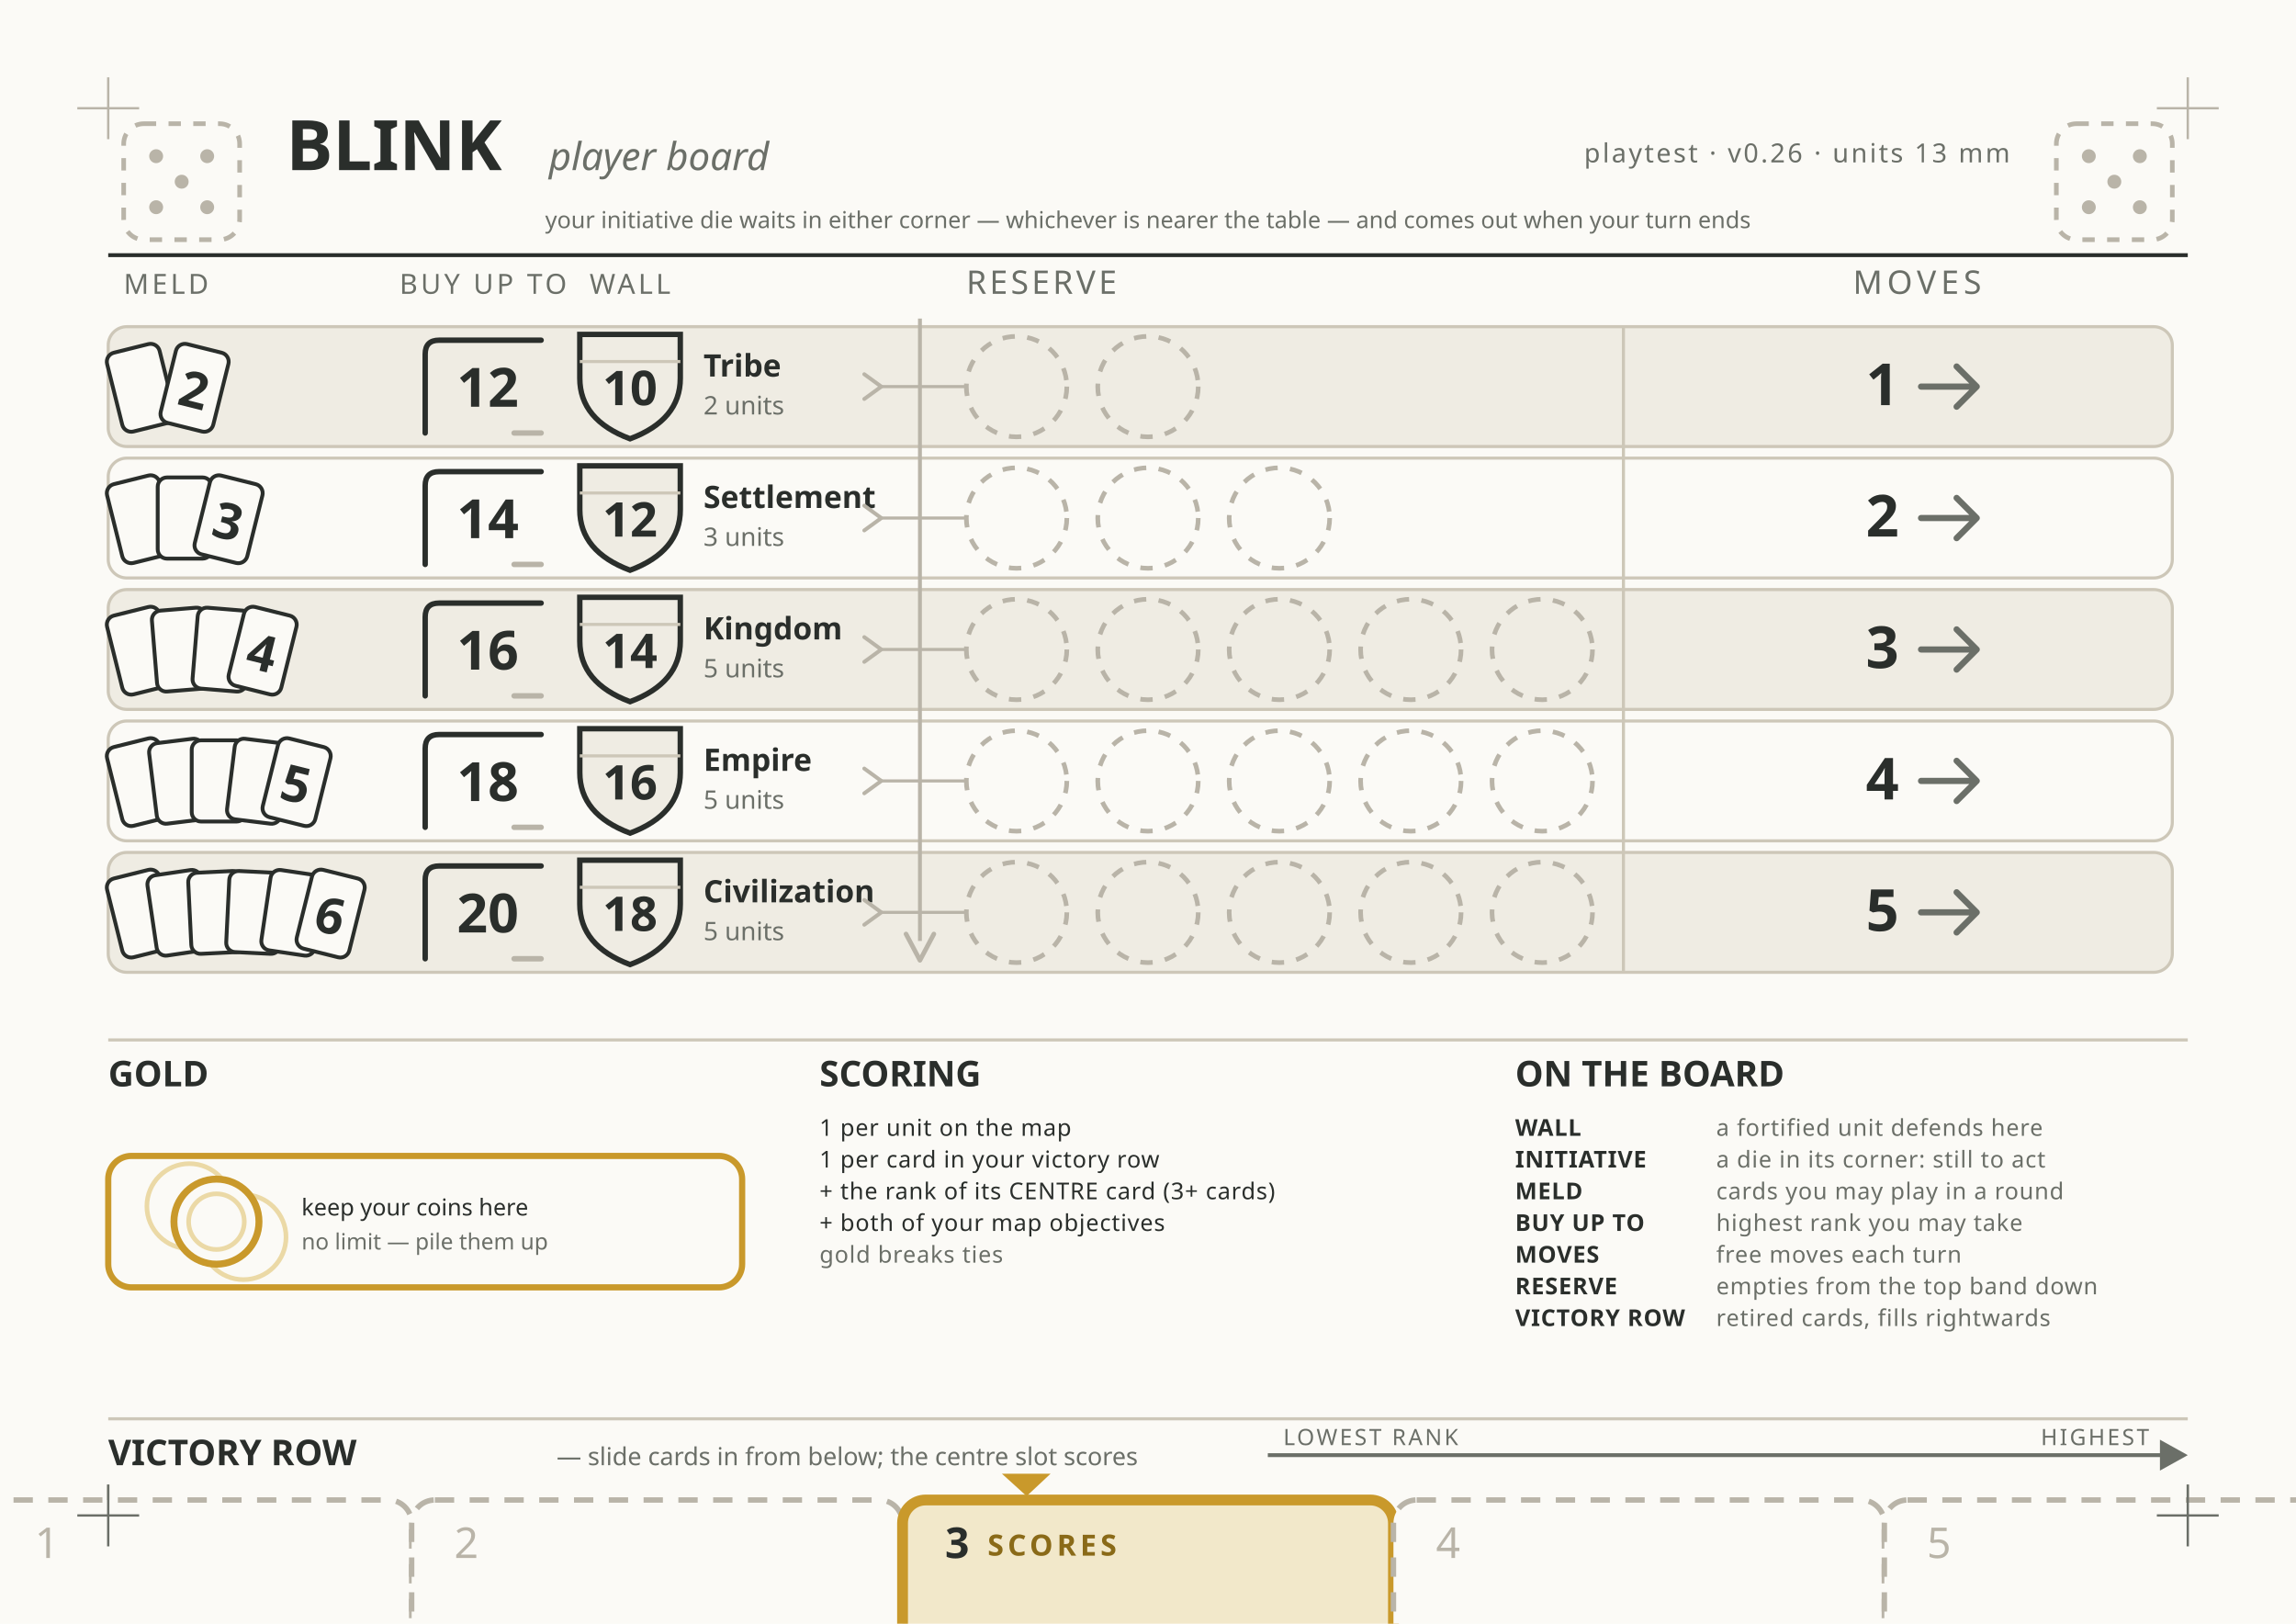
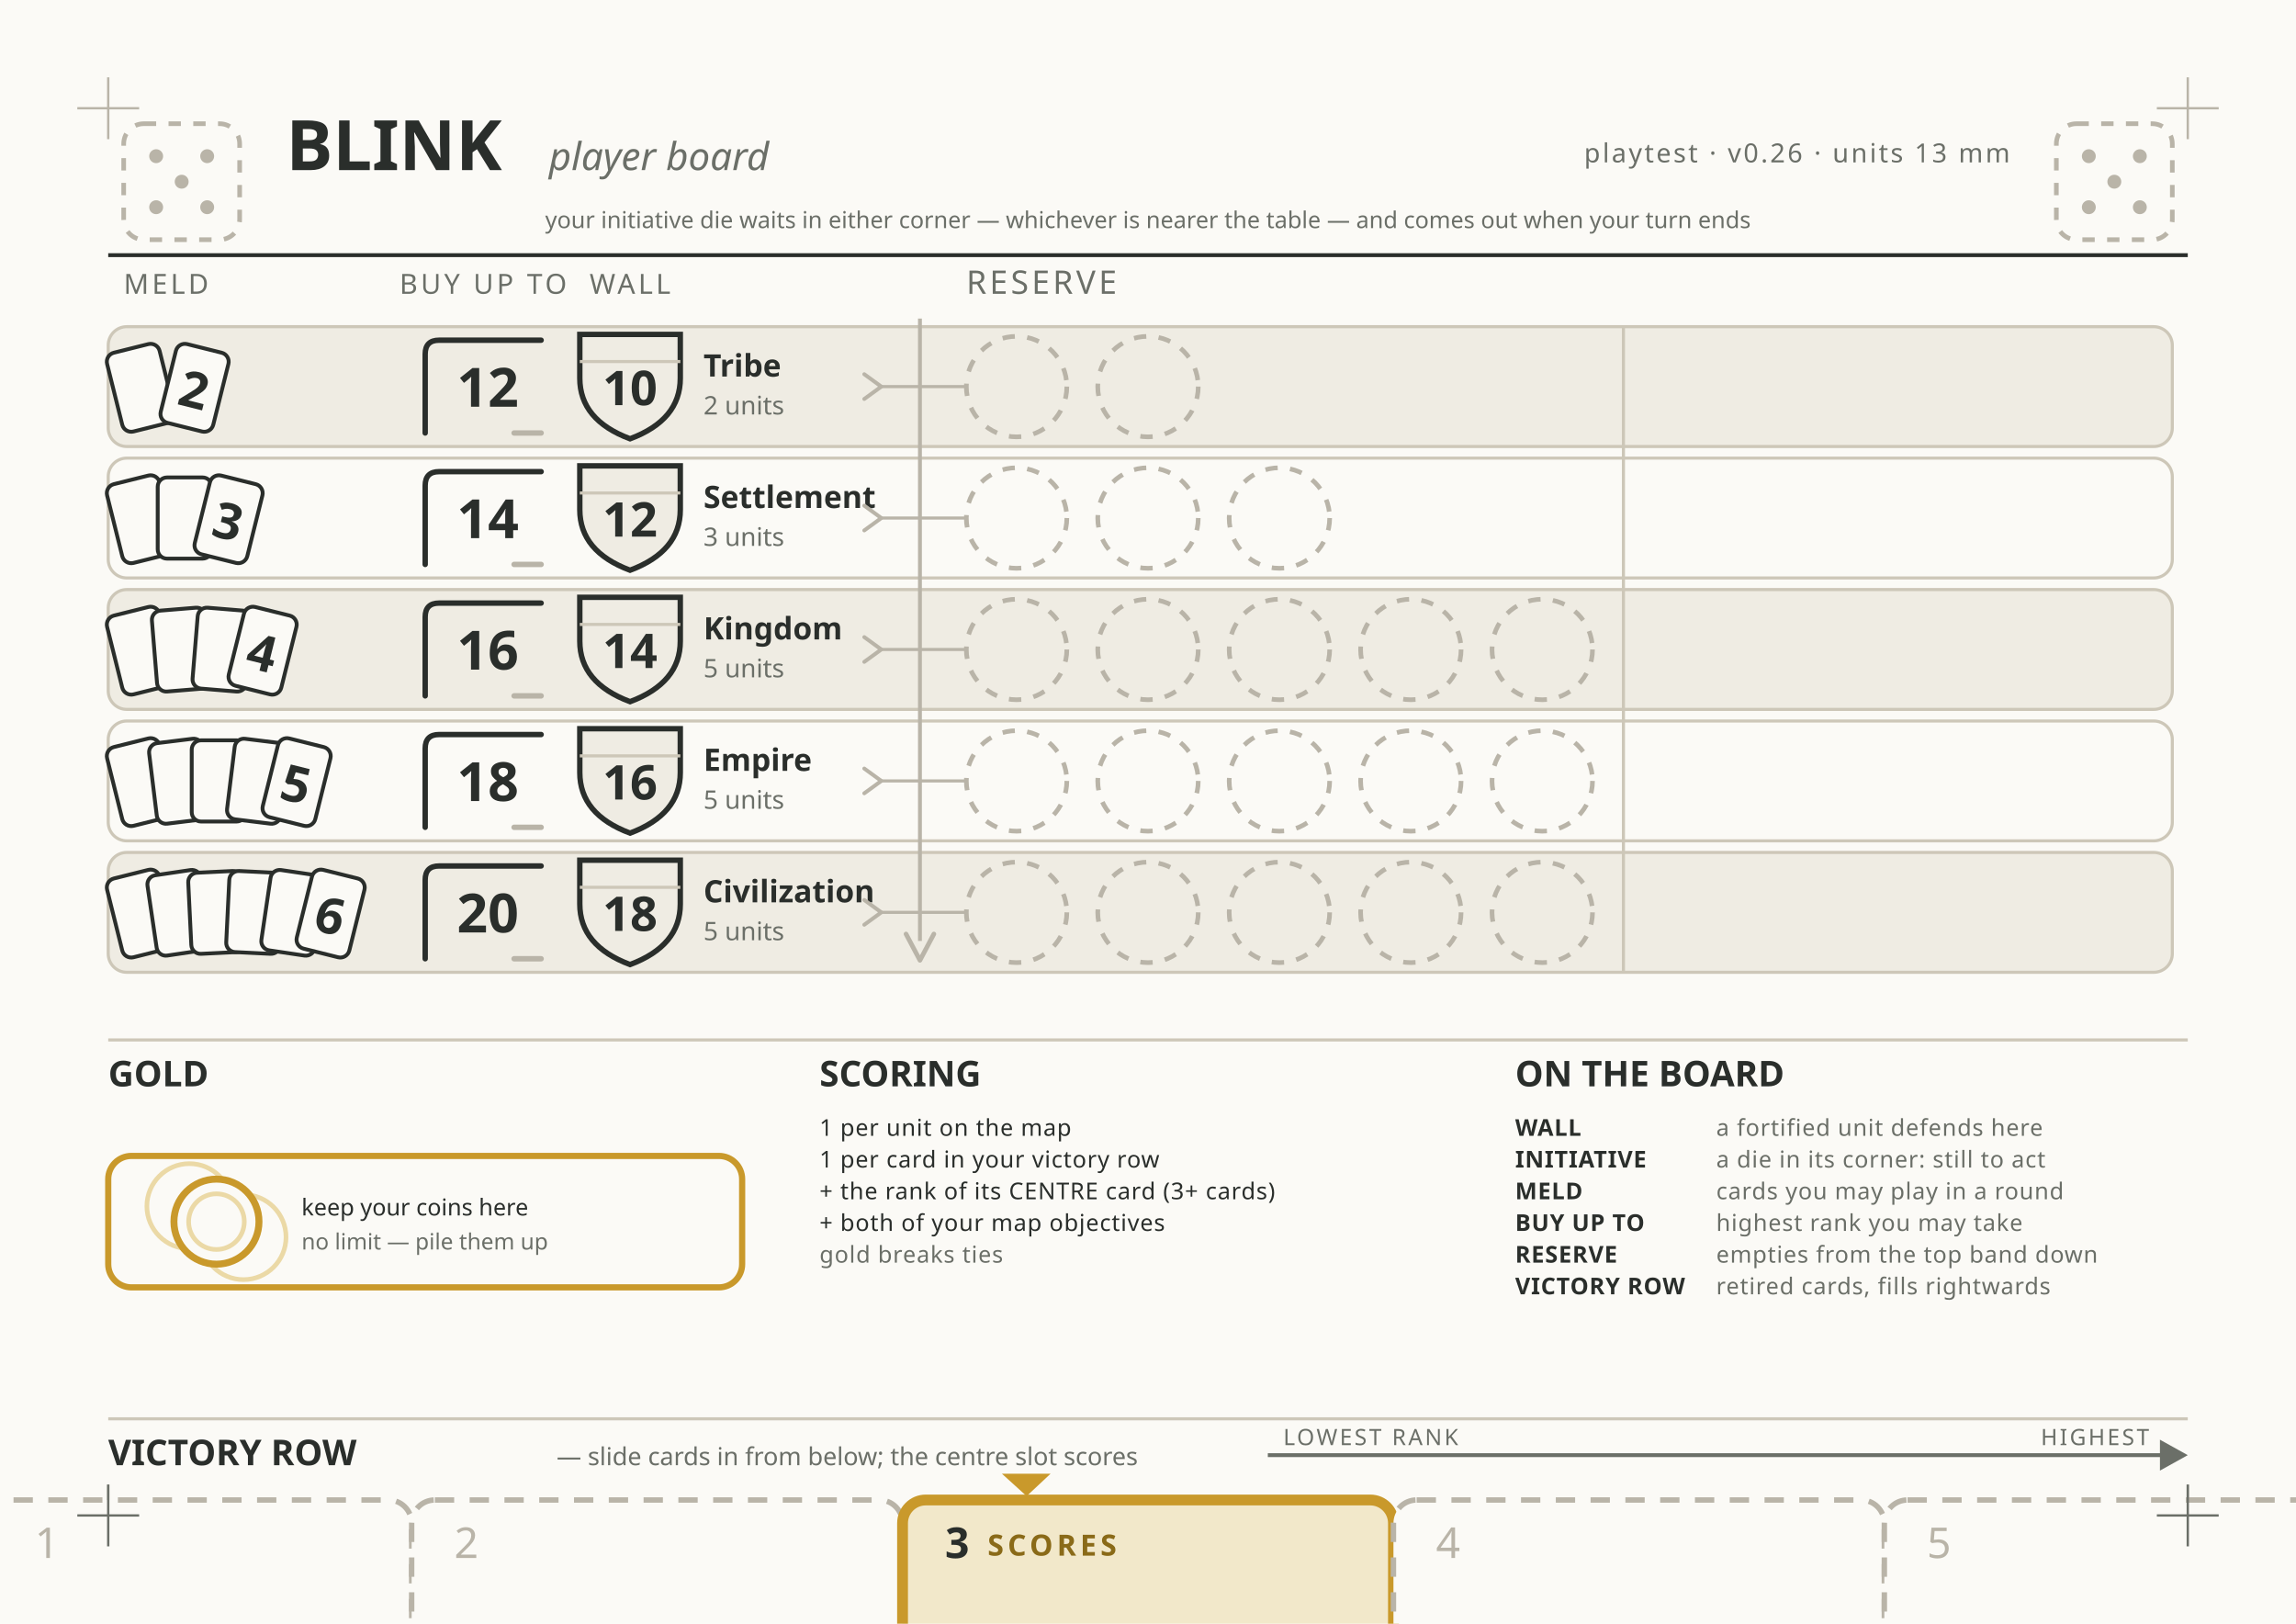
<svg xmlns="http://www.w3.org/2000/svg" width="297.0mm" height="210.0mm" viewBox="0 0 297.0 210.0">
  <rect x="0" y="0" width="297.0" height="210.0" fill="#FBFAF6" />
  <path d="M10.0 14.0 h8 M14.0 10.0 v8" stroke="#B9B4A8" stroke-width="0.3" />
  <path d="M279.0 14.0 h8 M283.0 10.0 v8" stroke="#B9B4A8" stroke-width="0.3" />
  <path d="M10.0 196.0 h8 M14.0 192.0 v8" stroke="#B9B4A8" stroke-width="0.3" />
  <path d="M279.0 196.0 h8 M283.0 192.0 v8" stroke="#B9B4A8" stroke-width="0.3" />
  <rect x="16.00" y="16.00" width="15.0" height="15.0" rx="2.6" fill="none" stroke="#B9B4A8" stroke-width="0.6" stroke-dasharray="1.6 1.6" />
  <circle cx="20.20" cy="20.20" r="0.9" fill="#B9B4A8" />
  <circle cx="26.80" cy="20.20" r="0.9" fill="#B9B4A8" />
  <circle cx="23.50" cy="23.50" r="0.9" fill="#B9B4A8" />
  <circle cx="20.20" cy="26.80" r="0.9" fill="#B9B4A8" />
  <circle cx="26.80" cy="26.80" r="0.9" fill="#B9B4A8" />
  <rect x="266.00" y="16.00" width="15.0" height="15.0" rx="2.6" fill="none" stroke="#B9B4A8" stroke-width="0.6" stroke-dasharray="1.6 1.6" />
  <circle cx="270.20" cy="20.20" r="0.9" fill="#B9B4A8" />
  <circle cx="276.80" cy="20.20" r="0.9" fill="#B9B4A8" />
  <circle cx="273.50" cy="23.50" r="0.9" fill="#B9B4A8" />
  <circle cx="270.20" cy="26.80" r="0.9" fill="#B9B4A8" />
  <circle cx="276.80" cy="26.80" r="0.9" fill="#B9B4A8" />
  <text x="37.00" y="22.00" font-family="IBM Plex Sans" font-size="9" fill="#2A2E2B" text-anchor="start" font-weight="600" letter-spacing="0" style="">BLINK</text>
  <text x="71.00" y="22.00" font-family="IBM Plex Sans" font-size="5" fill="#6B6F68" text-anchor="start" font-weight="400" letter-spacing="0" style="font-style:italic">player board</text>
  <text x="260.00" y="21.00" font-family="IBM Plex Mono" font-size="3.4" fill="#6B6F68" text-anchor="end" font-weight="400" letter-spacing="0.3" style="">playtest · v0.26 · units 13 mm</text>
  <text x="148.50" y="29.50" font-family="IBM Plex Mono" font-size="3.0" fill="#6B6F68" text-anchor="middle" font-weight="400" letter-spacing="0" style="">your initiative die waits in either corner — whichever is nearer the table — and comes out when your turn ends</text>
  <line x1="14.0" y1="33.0" x2="283.0" y2="33.0" stroke="#2A2E2B" stroke-width="0.5" />
  <text x="16.00" y="38.00" font-family="IBM Plex Mono" font-size="3.6" fill="#6B6F68" text-anchor="start" font-weight="400" letter-spacing="0.4" style="">MELD</text>
  <text x="62.50" y="38.00" font-family="IBM Plex Mono" font-size="3.6" fill="#6B6F68" text-anchor="middle" font-weight="400" letter-spacing="0.4" style="">BUY UP TO</text>
  <text x="81.50" y="38.00" font-family="IBM Plex Mono" font-size="3.6" fill="#6B6F68" text-anchor="middle" font-weight="400" letter-spacing="0.4" style="">WALL</text>
  <text x="125.00" y="38.00" font-family="IBM Plex Mono" font-size="4.2" fill="#6B6F68" text-anchor="start" font-weight="400" letter-spacing="0.4" style="">RESERVE</text>
-   <text x="248.00" y="38.00" font-family="IBM Plex Mono" font-size="4.2" fill="#6B6F68" text-anchor="middle" font-weight="400" letter-spacing="0.6" style="">MOVES</text>
  <rect x="14.0" y="42.25" width="267.0" height="15.5" rx="2.4" fill="#EFECE3" stroke="#CDC7B8" stroke-width="0.4" />
  <g transform="rotate(-14.0 19.50 55.25)">
    <rect x="16.00" y="44.75" width="7.0" height="10.5" rx="1.2" fill="#FBFAF6" stroke="#2A2E2B" stroke-width="0.5" />
  </g>
  <g transform="rotate(14.0 23.90 55.25)">
    <rect x="20.40" y="44.75" width="7.0" height="10.5" rx="1.2" fill="#FBFAF6" stroke="#2A2E2B" stroke-width="0.5" />
    <text x="23.90" y="52.60" font-family="IBM Plex Sans" font-size="6.5" fill="#2A2E2B" text-anchor="middle" font-weight="700" letter-spacing="0" style="">2</text>
  </g>
  <path d="M55.00 56.00 L55.00 45.80 Q55.00 44.00 56.80 44.00 L70.00 44.00" fill="none" stroke="#2A2E2B" stroke-width="0.7" stroke-linecap="round" />
  <path d="M70.00 56.00 l-3.5 0" fill="none" stroke="#B9B4A8" stroke-width="0.7" stroke-linecap="round" />
  <text x="63.10" y="52.60" font-family="IBM Plex Sans" font-size="7.0" fill="#2A2E2B" text-anchor="middle" font-weight="700" letter-spacing="0" style="">12</text>
  <path d="M75.00 43.25 h13.00 v5.67 q0 5.40 -6.50 7.83 q-6.50 -2.43 -6.50 -7.83 Z" fill="#EFECE3" stroke="#2A2E2B" stroke-width="0.7" />
  <path d="M75.00 46.76 h13.00" stroke="#CDC7B8" stroke-width="0.4" fill="none" />
  <text x="81.50" y="52.40" font-family="IBM Plex Sans" font-size="6.2" fill="#2A2E2B" text-anchor="middle" font-weight="600" letter-spacing="0" style="">10</text>
  <text x="91.00" y="48.70" font-family="IBM Plex Sans" font-size="4.0" fill="#2A2E2B" text-anchor="start" font-weight="600" letter-spacing="0" style="">Tribe</text>
  <text x="91.00" y="53.60" font-family="IBM Plex Mono" font-size="3.3" fill="#6B6F68" text-anchor="start" font-weight="400" letter-spacing="0" style="">2 units</text>
  <path d="M125.0 50.0 L114.0 50.0" fill="none" stroke="#B9B4A8" stroke-width="0.4" />
  <path d="M111.8 48.4 l2.2 1.6 l-2.2 1.6" fill="none" stroke="#B9B4A8" stroke-width="0.5" stroke-linecap="round" stroke-linejoin="round" />
  <circle cx="131.50" cy="50.00" r="6.50" fill="none" stroke="#B9B4A8" stroke-width="0.6" stroke-dasharray="1.6 1.6" />
  <circle cx="148.50" cy="50.00" r="6.50" fill="none" stroke="#B9B4A8" stroke-width="0.6" stroke-dasharray="1.6 1.6" />
-   <text x="243.50" y="52.40" font-family="IBM Plex Sans" font-size="7.5" fill="#2A2E2B" text-anchor="middle" font-weight="600" letter-spacing="0" style="">1</text>
-   <path d="M248.5 50.0 l7 0 M253.1 47.4 l2.6 2.6 l-2.6 2.6" fill="none" stroke="#6B6F68" stroke-width="0.8" stroke-linecap="round" stroke-linejoin="round" />
  <rect x="14.0" y="59.25" width="267.0" height="15.5" rx="2.4" fill="#FBFAF6" stroke="#CDC7B8" stroke-width="0.4" />
  <g transform="rotate(-14.0 19.50 72.25)">
    <rect x="16.00" y="61.75" width="7.0" height="10.5" rx="1.2" fill="#FBFAF6" stroke="#2A2E2B" stroke-width="0.5" />
  </g>
  <g transform="rotate(0.0 23.90 72.25)">
    <rect x="20.40" y="61.75" width="7.0" height="10.5" rx="1.2" fill="#FBFAF6" stroke="#2A2E2B" stroke-width="0.5" />
  </g>
  <g transform="rotate(14.0 28.30 72.25)">
    <rect x="24.80" y="61.75" width="7.0" height="10.5" rx="1.2" fill="#FBFAF6" stroke="#2A2E2B" stroke-width="0.5" />
    <text x="28.30" y="69.60" font-family="IBM Plex Sans" font-size="6.5" fill="#2A2E2B" text-anchor="middle" font-weight="700" letter-spacing="0" style="">3</text>
  </g>
  <path d="M55.00 73.00 L55.00 62.80 Q55.00 61.00 56.80 61.00 L70.00 61.00" fill="none" stroke="#2A2E2B" stroke-width="0.7" stroke-linecap="round" />
  <path d="M70.00 73.00 l-3.5 0" fill="none" stroke="#B9B4A8" stroke-width="0.7" stroke-linecap="round" />
  <text x="63.10" y="69.60" font-family="IBM Plex Sans" font-size="7.0" fill="#2A2E2B" text-anchor="middle" font-weight="700" letter-spacing="0" style="">14</text>
  <path d="M75.00 60.25 h13.00 v5.67 q0 5.40 -6.50 7.83 q-6.50 -2.43 -6.50 -7.83 Z" fill="#EFECE3" stroke="#2A2E2B" stroke-width="0.7" />
  <path d="M75.00 63.76 h13.00" stroke="#CDC7B8" stroke-width="0.4" fill="none" />
  <text x="81.50" y="69.40" font-family="IBM Plex Sans" font-size="6.2" fill="#2A2E2B" text-anchor="middle" font-weight="600" letter-spacing="0" style="">12</text>
  <text x="91.00" y="65.70" font-family="IBM Plex Sans" font-size="4.0" fill="#2A2E2B" text-anchor="start" font-weight="600" letter-spacing="0" style="">Settlement</text>
  <text x="91.00" y="70.60" font-family="IBM Plex Mono" font-size="3.3" fill="#6B6F68" text-anchor="start" font-weight="400" letter-spacing="0" style="">3 units</text>
  <path d="M125.0 67.0 L114.0 67.0" fill="none" stroke="#B9B4A8" stroke-width="0.4" />
  <path d="M111.8 65.4 l2.2 1.6 l-2.2 1.6" fill="none" stroke="#B9B4A8" stroke-width="0.5" stroke-linecap="round" stroke-linejoin="round" />
  <circle cx="131.50" cy="67.00" r="6.50" fill="none" stroke="#B9B4A8" stroke-width="0.6" stroke-dasharray="1.6 1.6" />
  <circle cx="148.50" cy="67.00" r="6.50" fill="none" stroke="#B9B4A8" stroke-width="0.6" stroke-dasharray="1.6 1.6" />
  <circle cx="165.50" cy="67.00" r="6.50" fill="none" stroke="#B9B4A8" stroke-width="0.6" stroke-dasharray="1.6 1.6" />
-   <text x="243.50" y="69.40" font-family="IBM Plex Sans" font-size="7.5" fill="#2A2E2B" text-anchor="middle" font-weight="600" letter-spacing="0" style="">2</text>
-   <path d="M248.5 67.0 l7 0 M253.1 64.4 l2.6 2.6 l-2.6 2.6" fill="none" stroke="#6B6F68" stroke-width="0.8" stroke-linecap="round" stroke-linejoin="round" />
  <rect x="14.0" y="76.25" width="267.0" height="15.5" rx="2.4" fill="#EFECE3" stroke="#CDC7B8" stroke-width="0.4" />
  <g transform="rotate(-14.0 19.50 89.25)">
    <rect x="16.00" y="78.75" width="7.0" height="10.5" rx="1.2" fill="#FBFAF6" stroke="#2A2E2B" stroke-width="0.5" />
  </g>
  <g transform="rotate(-4.7 23.90 89.25)">
    <rect x="20.40" y="78.75" width="7.0" height="10.5" rx="1.2" fill="#FBFAF6" stroke="#2A2E2B" stroke-width="0.5" />
  </g>
  <g transform="rotate(4.7 28.30 89.25)">
    <rect x="24.80" y="78.75" width="7.0" height="10.5" rx="1.2" fill="#FBFAF6" stroke="#2A2E2B" stroke-width="0.5" />
  </g>
  <g transform="rotate(14.0 32.70 89.25)">
    <rect x="29.20" y="78.75" width="7.0" height="10.5" rx="1.2" fill="#FBFAF6" stroke="#2A2E2B" stroke-width="0.5" />
    <text x="32.70" y="86.60" font-family="IBM Plex Sans" font-size="6.5" fill="#2A2E2B" text-anchor="middle" font-weight="700" letter-spacing="0" style="">4</text>
  </g>
  <path d="M55.00 90.00 L55.00 79.80 Q55.00 78.00 56.80 78.00 L70.00 78.00" fill="none" stroke="#2A2E2B" stroke-width="0.7" stroke-linecap="round" />
  <path d="M70.00 90.00 l-3.5 0" fill="none" stroke="#B9B4A8" stroke-width="0.7" stroke-linecap="round" />
  <text x="63.10" y="86.60" font-family="IBM Plex Sans" font-size="7.0" fill="#2A2E2B" text-anchor="middle" font-weight="700" letter-spacing="0" style="">16</text>
  <path d="M75.00 77.25 h13.00 v5.67 q0 5.40 -6.50 7.83 q-6.50 -2.43 -6.50 -7.83 Z" fill="#EFECE3" stroke="#2A2E2B" stroke-width="0.7" />
  <path d="M75.00 80.76 h13.00" stroke="#CDC7B8" stroke-width="0.4" fill="none" />
  <text x="81.50" y="86.40" font-family="IBM Plex Sans" font-size="6.2" fill="#2A2E2B" text-anchor="middle" font-weight="600" letter-spacing="0" style="">14</text>
  <text x="91.00" y="82.70" font-family="IBM Plex Sans" font-size="4.0" fill="#2A2E2B" text-anchor="start" font-weight="600" letter-spacing="0" style="">Kingdom</text>
  <text x="91.00" y="87.60" font-family="IBM Plex Mono" font-size="3.3" fill="#6B6F68" text-anchor="start" font-weight="400" letter-spacing="0" style="">5 units</text>
  <path d="M125.0 84.0 L114.0 84.0" fill="none" stroke="#B9B4A8" stroke-width="0.4" />
  <path d="M111.8 82.4 l2.2 1.6 l-2.2 1.6" fill="none" stroke="#B9B4A8" stroke-width="0.5" stroke-linecap="round" stroke-linejoin="round" />
  <circle cx="131.50" cy="84.00" r="6.50" fill="none" stroke="#B9B4A8" stroke-width="0.6" stroke-dasharray="1.6 1.6" />
  <circle cx="148.50" cy="84.00" r="6.50" fill="none" stroke="#B9B4A8" stroke-width="0.6" stroke-dasharray="1.6 1.6" />
  <circle cx="165.50" cy="84.00" r="6.50" fill="none" stroke="#B9B4A8" stroke-width="0.6" stroke-dasharray="1.6 1.6" />
  <circle cx="182.50" cy="84.00" r="6.50" fill="none" stroke="#B9B4A8" stroke-width="0.6" stroke-dasharray="1.6 1.6" />
  <circle cx="199.50" cy="84.00" r="6.50" fill="none" stroke="#B9B4A8" stroke-width="0.6" stroke-dasharray="1.6 1.6" />
-   <text x="243.50" y="86.40" font-family="IBM Plex Sans" font-size="7.5" fill="#2A2E2B" text-anchor="middle" font-weight="600" letter-spacing="0" style="">3</text>
-   <path d="M248.5 84.0 l7 0 M253.1 81.4 l2.6 2.6 l-2.6 2.6" fill="none" stroke="#6B6F68" stroke-width="0.8" stroke-linecap="round" stroke-linejoin="round" />
  <rect x="14.0" y="93.25" width="267.0" height="15.5" rx="2.4" fill="#FBFAF6" stroke="#CDC7B8" stroke-width="0.4" />
  <g transform="rotate(-14.0 19.50 106.25)">
    <rect x="16.00" y="95.75" width="7.0" height="10.5" rx="1.2" fill="#FBFAF6" stroke="#2A2E2B" stroke-width="0.5" />
  </g>
  <g transform="rotate(-7.0 23.90 106.25)">
    <rect x="20.40" y="95.75" width="7.0" height="10.5" rx="1.2" fill="#FBFAF6" stroke="#2A2E2B" stroke-width="0.5" />
  </g>
  <g transform="rotate(0.0 28.30 106.25)">
    <rect x="24.80" y="95.75" width="7.0" height="10.5" rx="1.2" fill="#FBFAF6" stroke="#2A2E2B" stroke-width="0.5" />
  </g>
  <g transform="rotate(7.0 32.70 106.25)">
    <rect x="29.20" y="95.75" width="7.0" height="10.5" rx="1.2" fill="#FBFAF6" stroke="#2A2E2B" stroke-width="0.5" />
  </g>
  <g transform="rotate(14.0 37.10 106.25)">
    <rect x="33.60" y="95.75" width="7.0" height="10.5" rx="1.2" fill="#FBFAF6" stroke="#2A2E2B" stroke-width="0.5" />
    <text x="37.10" y="103.60" font-family="IBM Plex Sans" font-size="6.5" fill="#2A2E2B" text-anchor="middle" font-weight="700" letter-spacing="0" style="">5</text>
  </g>
  <path d="M55.00 107.00 L55.00 96.80 Q55.00 95.00 56.80 95.00 L70.00 95.00" fill="none" stroke="#2A2E2B" stroke-width="0.7" stroke-linecap="round" />
  <path d="M70.00 107.00 l-3.5 0" fill="none" stroke="#B9B4A8" stroke-width="0.7" stroke-linecap="round" />
  <text x="63.10" y="103.60" font-family="IBM Plex Sans" font-size="7.0" fill="#2A2E2B" text-anchor="middle" font-weight="700" letter-spacing="0" style="">18</text>
  <path d="M75.00 94.25 h13.00 v5.67 q0 5.40 -6.50 7.83 q-6.50 -2.43 -6.50 -7.83 Z" fill="#EFECE3" stroke="#2A2E2B" stroke-width="0.7" />
  <path d="M75.00 97.76 h13.00" stroke="#CDC7B8" stroke-width="0.4" fill="none" />
  <text x="81.50" y="103.40" font-family="IBM Plex Sans" font-size="6.2" fill="#2A2E2B" text-anchor="middle" font-weight="600" letter-spacing="0" style="">16</text>
  <text x="91.00" y="99.70" font-family="IBM Plex Sans" font-size="4.0" fill="#2A2E2B" text-anchor="start" font-weight="600" letter-spacing="0" style="">Empire</text>
  <text x="91.00" y="104.60" font-family="IBM Plex Mono" font-size="3.3" fill="#6B6F68" text-anchor="start" font-weight="400" letter-spacing="0" style="">5 units</text>
  <path d="M125.0 101.0 L114.0 101.0" fill="none" stroke="#B9B4A8" stroke-width="0.4" />
  <path d="M111.8 99.4 l2.2 1.6 l-2.2 1.6" fill="none" stroke="#B9B4A8" stroke-width="0.5" stroke-linecap="round" stroke-linejoin="round" />
  <circle cx="131.50" cy="101.00" r="6.50" fill="none" stroke="#B9B4A8" stroke-width="0.6" stroke-dasharray="1.6 1.6" />
  <circle cx="148.50" cy="101.00" r="6.50" fill="none" stroke="#B9B4A8" stroke-width="0.6" stroke-dasharray="1.6 1.6" />
  <circle cx="165.50" cy="101.00" r="6.50" fill="none" stroke="#B9B4A8" stroke-width="0.6" stroke-dasharray="1.6 1.6" />
  <circle cx="182.50" cy="101.00" r="6.50" fill="none" stroke="#B9B4A8" stroke-width="0.6" stroke-dasharray="1.6 1.6" />
  <circle cx="199.50" cy="101.00" r="6.50" fill="none" stroke="#B9B4A8" stroke-width="0.6" stroke-dasharray="1.6 1.6" />
-   <text x="243.50" y="103.40" font-family="IBM Plex Sans" font-size="7.5" fill="#2A2E2B" text-anchor="middle" font-weight="600" letter-spacing="0" style="">4</text>
-   <path d="M248.5 101.0 l7 0 M253.1 98.4 l2.6 2.6 l-2.6 2.6" fill="none" stroke="#6B6F68" stroke-width="0.8" stroke-linecap="round" stroke-linejoin="round" />
  <rect x="14.0" y="110.25" width="267.0" height="15.5" rx="2.4" fill="#EFECE3" stroke="#CDC7B8" stroke-width="0.4" />
  <g transform="rotate(-14.0 19.50 123.25)">
    <rect x="16.00" y="112.75" width="7.0" height="10.5" rx="1.2" fill="#FBFAF6" stroke="#2A2E2B" stroke-width="0.5" />
  </g>
  <g transform="rotate(-8.4 23.90 123.25)">
    <rect x="20.40" y="112.75" width="7.0" height="10.5" rx="1.2" fill="#FBFAF6" stroke="#2A2E2B" stroke-width="0.5" />
  </g>
  <g transform="rotate(-2.8 28.30 123.25)">
    <rect x="24.80" y="112.75" width="7.0" height="10.5" rx="1.2" fill="#FBFAF6" stroke="#2A2E2B" stroke-width="0.5" />
  </g>
  <g transform="rotate(2.8 32.70 123.25)">
    <rect x="29.20" y="112.75" width="7.0" height="10.5" rx="1.2" fill="#FBFAF6" stroke="#2A2E2B" stroke-width="0.5" />
  </g>
  <g transform="rotate(8.4 37.10 123.25)">
    <rect x="33.60" y="112.75" width="7.0" height="10.5" rx="1.2" fill="#FBFAF6" stroke="#2A2E2B" stroke-width="0.5" />
  </g>
  <g transform="rotate(14.0 41.50 123.25)">
    <rect x="38.00" y="112.75" width="7.0" height="10.5" rx="1.2" fill="#FBFAF6" stroke="#2A2E2B" stroke-width="0.5" />
    <text x="41.50" y="120.60" font-family="IBM Plex Sans" font-size="6.5" fill="#2A2E2B" text-anchor="middle" font-weight="700" letter-spacing="0" style="">6</text>
  </g>
  <path d="M55.00 124.00 L55.00 113.80 Q55.00 112.00 56.80 112.00 L70.00 112.00" fill="none" stroke="#2A2E2B" stroke-width="0.7" stroke-linecap="round" />
  <path d="M70.00 124.00 l-3.5 0" fill="none" stroke="#B9B4A8" stroke-width="0.7" stroke-linecap="round" />
  <text x="63.10" y="120.60" font-family="IBM Plex Sans" font-size="7.0" fill="#2A2E2B" text-anchor="middle" font-weight="700" letter-spacing="0" style="">20</text>
  <path d="M75.00 111.25 h13.00 v5.67 q0 5.40 -6.50 7.83 q-6.50 -2.43 -6.50 -7.83 Z" fill="#EFECE3" stroke="#2A2E2B" stroke-width="0.7" />
  <path d="M75.00 114.76 h13.00" stroke="#CDC7B8" stroke-width="0.4" fill="none" />
  <text x="81.50" y="120.40" font-family="IBM Plex Sans" font-size="6.2" fill="#2A2E2B" text-anchor="middle" font-weight="600" letter-spacing="0" style="">18</text>
  <text x="91.00" y="116.70" font-family="IBM Plex Sans" font-size="4.0" fill="#2A2E2B" text-anchor="start" font-weight="600" letter-spacing="0" style="">Civilization</text>
  <text x="91.00" y="121.60" font-family="IBM Plex Mono" font-size="3.3" fill="#6B6F68" text-anchor="start" font-weight="400" letter-spacing="0" style="">5 units</text>
  <path d="M125.0 118.0 L114.0 118.0" fill="none" stroke="#B9B4A8" stroke-width="0.4" />
  <path d="M111.8 116.4 l2.2 1.6 l-2.2 1.6" fill="none" stroke="#B9B4A8" stroke-width="0.5" stroke-linecap="round" stroke-linejoin="round" />
  <circle cx="131.50" cy="118.00" r="6.50" fill="none" stroke="#B9B4A8" stroke-width="0.6" stroke-dasharray="1.6 1.6" />
  <circle cx="148.50" cy="118.00" r="6.50" fill="none" stroke="#B9B4A8" stroke-width="0.6" stroke-dasharray="1.6 1.6" />
  <circle cx="165.50" cy="118.00" r="6.50" fill="none" stroke="#B9B4A8" stroke-width="0.6" stroke-dasharray="1.6 1.6" />
  <circle cx="182.50" cy="118.00" r="6.50" fill="none" stroke="#B9B4A8" stroke-width="0.6" stroke-dasharray="1.6 1.6" />
  <circle cx="199.50" cy="118.00" r="6.50" fill="none" stroke="#B9B4A8" stroke-width="0.6" stroke-dasharray="1.6 1.6" />
-   <text x="243.50" y="120.40" font-family="IBM Plex Sans" font-size="7.5" fill="#2A2E2B" text-anchor="middle" font-weight="600" letter-spacing="0" style="">5</text>
-   <path d="M248.5 118.0 l7 0 M253.1 115.4 l2.6 2.6 l-2.6 2.6" fill="none" stroke="#6B6F68" stroke-width="0.8" stroke-linecap="round" stroke-linejoin="round" />
  <path d="M119.0 41.2 L119.0 121.7" fill="none" stroke="#B9B4A8" stroke-width="0.5" />
  <path d="M117.2 120.8 L119.0 124.2 L120.8 120.8" fill="none" stroke="#B9B4A8" stroke-width="0.6" stroke-linecap="round" stroke-linejoin="round" />
  <line x1="210.0" y1="42.25" x2="210.0" y2="125.75" stroke="#CDC7B8" stroke-width="0.4" />
  <line x1="14.0" y1="134.5" x2="283.0" y2="134.5" stroke="#CDC7B8" stroke-width="0.4" />
  <text x="14.00" y="140.50" font-family="IBM Plex Sans" font-size="4.6" fill="#2A2E2B" text-anchor="start" font-weight="600" letter-spacing="0" style="">GOLD</text>
  <rect x="14.0" y="149.5" width="82" height="17" rx="3" fill="#FBFAF6" stroke="#C9992B" stroke-width="0.8" />
  <circle cx="24.50" cy="156.00" r="5.5" fill="#FBFAF6" stroke="#EBD9A6" stroke-width="0.6" />
  <circle cx="31.50" cy="160.00" r="5.5" fill="#FBFAF6" stroke="#EBD9A6" stroke-width="0.6" />
  <circle cx="28.00" cy="158.00" r="5.5" fill="#FBFAF6" stroke="#C9992B" stroke-width="0.9" />
  <circle cx="28.00" cy="158.00" r="3.6" fill="none" stroke="#EBD9A6" stroke-width="0.6" />
  <text x="39.00" y="157.20" font-family="IBM Plex Mono" font-size="3.0" fill="#2A2E2B" text-anchor="start" font-weight="400" letter-spacing="0" style="">keep your coins here</text>
  <text x="39.00" y="161.60" font-family="IBM Plex Mono" font-size="2.9" fill="#6B6F68" text-anchor="start" font-weight="400" letter-spacing="0" style="">no limit — pile them up</text>
  <text x="106.00" y="140.50" font-family="IBM Plex Sans" font-size="4.6" fill="#2A2E2B" text-anchor="start" font-weight="600" letter-spacing="0" style="">SCORING</text>
  <text x="106.00" y="146.90" font-family="IBM Plex Mono" font-size="3.0" fill="#2A2E2B" text-anchor="start" font-weight="400" letter-spacing="0.1" style="">1  per unit on the map</text>
  <text x="106.00" y="151.00" font-family="IBM Plex Mono" font-size="3.0" fill="#2A2E2B" text-anchor="start" font-weight="400" letter-spacing="0.1" style="">1  per card in your victory row</text>
  <text x="106.00" y="155.10" font-family="IBM Plex Mono" font-size="3.0" fill="#2A2E2B" text-anchor="start" font-weight="400" letter-spacing="0.1" style="">+  the rank of its CENTRE card (3+ cards)</text>
  <text x="106.00" y="159.20" font-family="IBM Plex Mono" font-size="3.0" fill="#2A2E2B" text-anchor="start" font-weight="400" letter-spacing="0.1" style="">+  both of your map objectives</text>
  <text x="106.00" y="163.30" font-family="IBM Plex Mono" font-size="3.0" fill="#6B6F68" text-anchor="start" font-weight="400" letter-spacing="0.1" style="">gold breaks ties</text>
  <text x="196.00" y="140.50" font-family="IBM Plex Sans" font-size="4.6" fill="#2A2E2B" text-anchor="start" font-weight="600" letter-spacing="0" style="">ON THE BOARD</text>
  <text x="196.00" y="146.90" font-family="IBM Plex Mono" font-size="3.0" fill="#2A2E2B" text-anchor="start" font-weight="600" letter-spacing="0.1" style="">WALL</text>
  <text x="222.00" y="146.90" font-family="IBM Plex Mono" font-size="3.0" fill="#6B6F68" text-anchor="start" font-weight="400" letter-spacing="0.1" style="">a fortified unit defends here</text>
  <text x="196.00" y="151.00" font-family="IBM Plex Mono" font-size="3.0" fill="#2A2E2B" text-anchor="start" font-weight="600" letter-spacing="0.1" style="">INITIATIVE</text>
  <text x="222.00" y="151.00" font-family="IBM Plex Mono" font-size="3.0" fill="#6B6F68" text-anchor="start" font-weight="400" letter-spacing="0.1" style="">a die in its corner: still to act</text>
  <text x="196.00" y="155.10" font-family="IBM Plex Mono" font-size="3.0" fill="#2A2E2B" text-anchor="start" font-weight="600" letter-spacing="0.1" style="">MELD</text>
  <text x="222.00" y="155.10" font-family="IBM Plex Mono" font-size="3.0" fill="#6B6F68" text-anchor="start" font-weight="400" letter-spacing="0.1" style="">cards you may play in a round</text>
  <text x="196.00" y="159.20" font-family="IBM Plex Mono" font-size="3.0" fill="#2A2E2B" text-anchor="start" font-weight="600" letter-spacing="0.1" style="">BUY UP TO</text>
  <text x="222.00" y="159.20" font-family="IBM Plex Mono" font-size="3.0" fill="#6B6F68" text-anchor="start" font-weight="400" letter-spacing="0.1" style="">highest rank you may take</text>
-   <text x="196.00" y="163.30" font-family="IBM Plex Mono" font-size="3.0" fill="#2A2E2B" text-anchor="start" font-weight="600" letter-spacing="0.1" style="">MOVES</text>
-   <text x="222.00" y="163.30" font-family="IBM Plex Mono" font-size="3.0" fill="#6B6F68" text-anchor="start" font-weight="400" letter-spacing="0.1" style="">free moves each turn</text>
-   <text x="196.00" y="167.40" font-family="IBM Plex Mono" font-size="3.0" fill="#2A2E2B" text-anchor="start" font-weight="600" letter-spacing="0.1" style="">RESERVE</text>
-   <text x="222.00" y="167.40" font-family="IBM Plex Mono" font-size="3.0" fill="#6B6F68" text-anchor="start" font-weight="400" letter-spacing="0.1" style="">empties from the top band down</text>
-   <text x="196.00" y="171.50" font-family="IBM Plex Mono" font-size="3.0" fill="#2A2E2B" text-anchor="start" font-weight="600" letter-spacing="0.1" style="">VICTORY ROW</text>
-   <text x="222.00" y="171.50" font-family="IBM Plex Mono" font-size="3.0" fill="#6B6F68" text-anchor="start" font-weight="400" letter-spacing="0.1" style="">retired cards, fills rightwards</text>
+   <text x="196.00" y="163.30" font-family="IBM Plex Mono" font-size="3.0" fill="#2A2E2B" text-anchor="start" font-weight="600" letter-spacing="0.1" style="">RESERVE</text>
+   <text x="222.00" y="163.30" font-family="IBM Plex Mono" font-size="3.0" fill="#6B6F68" text-anchor="start" font-weight="400" letter-spacing="0.1" style="">empties from the top band down</text>
+   <text x="196.00" y="167.40" font-family="IBM Plex Mono" font-size="3.0" fill="#2A2E2B" text-anchor="start" font-weight="600" letter-spacing="0.1" style="">VICTORY ROW</text>
+   <text x="222.00" y="167.40" font-family="IBM Plex Mono" font-size="3.0" fill="#6B6F68" text-anchor="start" font-weight="400" letter-spacing="0.1" style="">retired cards, fills rightwards</text>
  <text x="14.00" y="189.50" font-family="IBM Plex Sans" font-size="4.6" fill="#2A2E2B" text-anchor="start" font-weight="600" letter-spacing="0" style="">VICTORY ROW</text>
  <text x="72.00" y="189.50" font-family="IBM Plex Mono" font-size="3.2" fill="#6B6F68" text-anchor="start" font-weight="400" letter-spacing="0" style="">— slide cards in from below; the centre slot scores</text>
  <line x1="164.0" y1="188.2" x2="279.6" y2="188.2" stroke="#6B6F68" stroke-width="0.5" />
  <path d="M279.4 186.2 L283.0 188.2 L279.4 190.2 Z" fill="#6B6F68" />
  <text x="166.00" y="186.90" font-family="IBM Plex Mono" font-size="2.9" fill="#6B6F68" text-anchor="start" font-weight="400" letter-spacing="0.3" style="">LOWEST RANK</text>
  <text x="278.00" y="186.90" font-family="IBM Plex Mono" font-size="2.9" fill="#6B6F68" text-anchor="end" font-weight="400" letter-spacing="0.3" style="">HIGHEST</text>
  <clipPath id="sheet">
    <rect x="0" y="0" width="297.0" height="210.0" />
  </clipPath>
  <g clip-path="url(#sheet)">
    <rect x="-10.25" y="194.0" width="63.5" height="88.9" rx="3" fill="#FBFAF6" stroke="#B9B4A8" stroke-width="0.7" stroke-dasharray="2.5 2" />
    <text x="4.50" y="201.50" font-family="IBM Plex Sans" font-size="5.5" fill="#B9B4A8" text-anchor="start" font-weight="400" letter-spacing="0" style="">1</text>
    <rect x="53.25" y="194.0" width="63.5" height="88.9" rx="3" fill="#FBFAF6" stroke="#B9B4A8" stroke-width="0.7" stroke-dasharray="2.5 2" />
    <text x="58.75" y="201.50" font-family="IBM Plex Sans" font-size="5.5" fill="#B9B4A8" text-anchor="start" font-weight="400" letter-spacing="0" style="">2</text>
    <rect x="116.75" y="194.0" width="63.5" height="88.9" rx="3" fill="#EBD9A6" fill-opacity="0.55" stroke="#C9992B" stroke-width="1.4" />
    <text x="122.25" y="201.50" font-family="IBM Plex Sans" font-size="5.5" fill="#2A2E2B" text-anchor="start" font-weight="600" letter-spacing="0" style="">3</text>
    <rect x="180.25" y="194.0" width="63.5" height="88.9" rx="3" fill="#FBFAF6" stroke="#B9B4A8" stroke-width="0.7" stroke-dasharray="2.5 2" />
    <text x="185.75" y="201.50" font-family="IBM Plex Sans" font-size="5.5" fill="#B9B4A8" text-anchor="start" font-weight="400" letter-spacing="0" style="">4</text>
    <rect x="243.75" y="194.0" width="63.5" height="88.9" rx="3" fill="#FBFAF6" stroke="#B9B4A8" stroke-width="0.7" stroke-dasharray="2.5 2" />
    <text x="249.25" y="201.50" font-family="IBM Plex Sans" font-size="5.5" fill="#B9B4A8" text-anchor="start" font-weight="400" letter-spacing="0" style="">5</text>
    <text x="127.75" y="201.20" font-family="IBM Plex Mono" font-size="3.8" fill="#8A6A18" text-anchor="start" font-weight="600" letter-spacing="0.5" style="">SCORES</text>
    <path d="M129.6 190.6 L132.8 193.5 L135.9 190.6 Z" fill="#C9992B" />
  </g>
  <path d="M10.0 196.0 h8 M14.0 192.0 v8" stroke="#6B6F68" stroke-width="0.3" />
  <path d="M279.0 196.0 h8 M283.0 192.0 v8" stroke="#6B6F68" stroke-width="0.3" />
  <line x1="14.0" y1="183.5" x2="283.0" y2="183.5" stroke="#CDC7B8" stroke-width="0.4" />
</svg>
